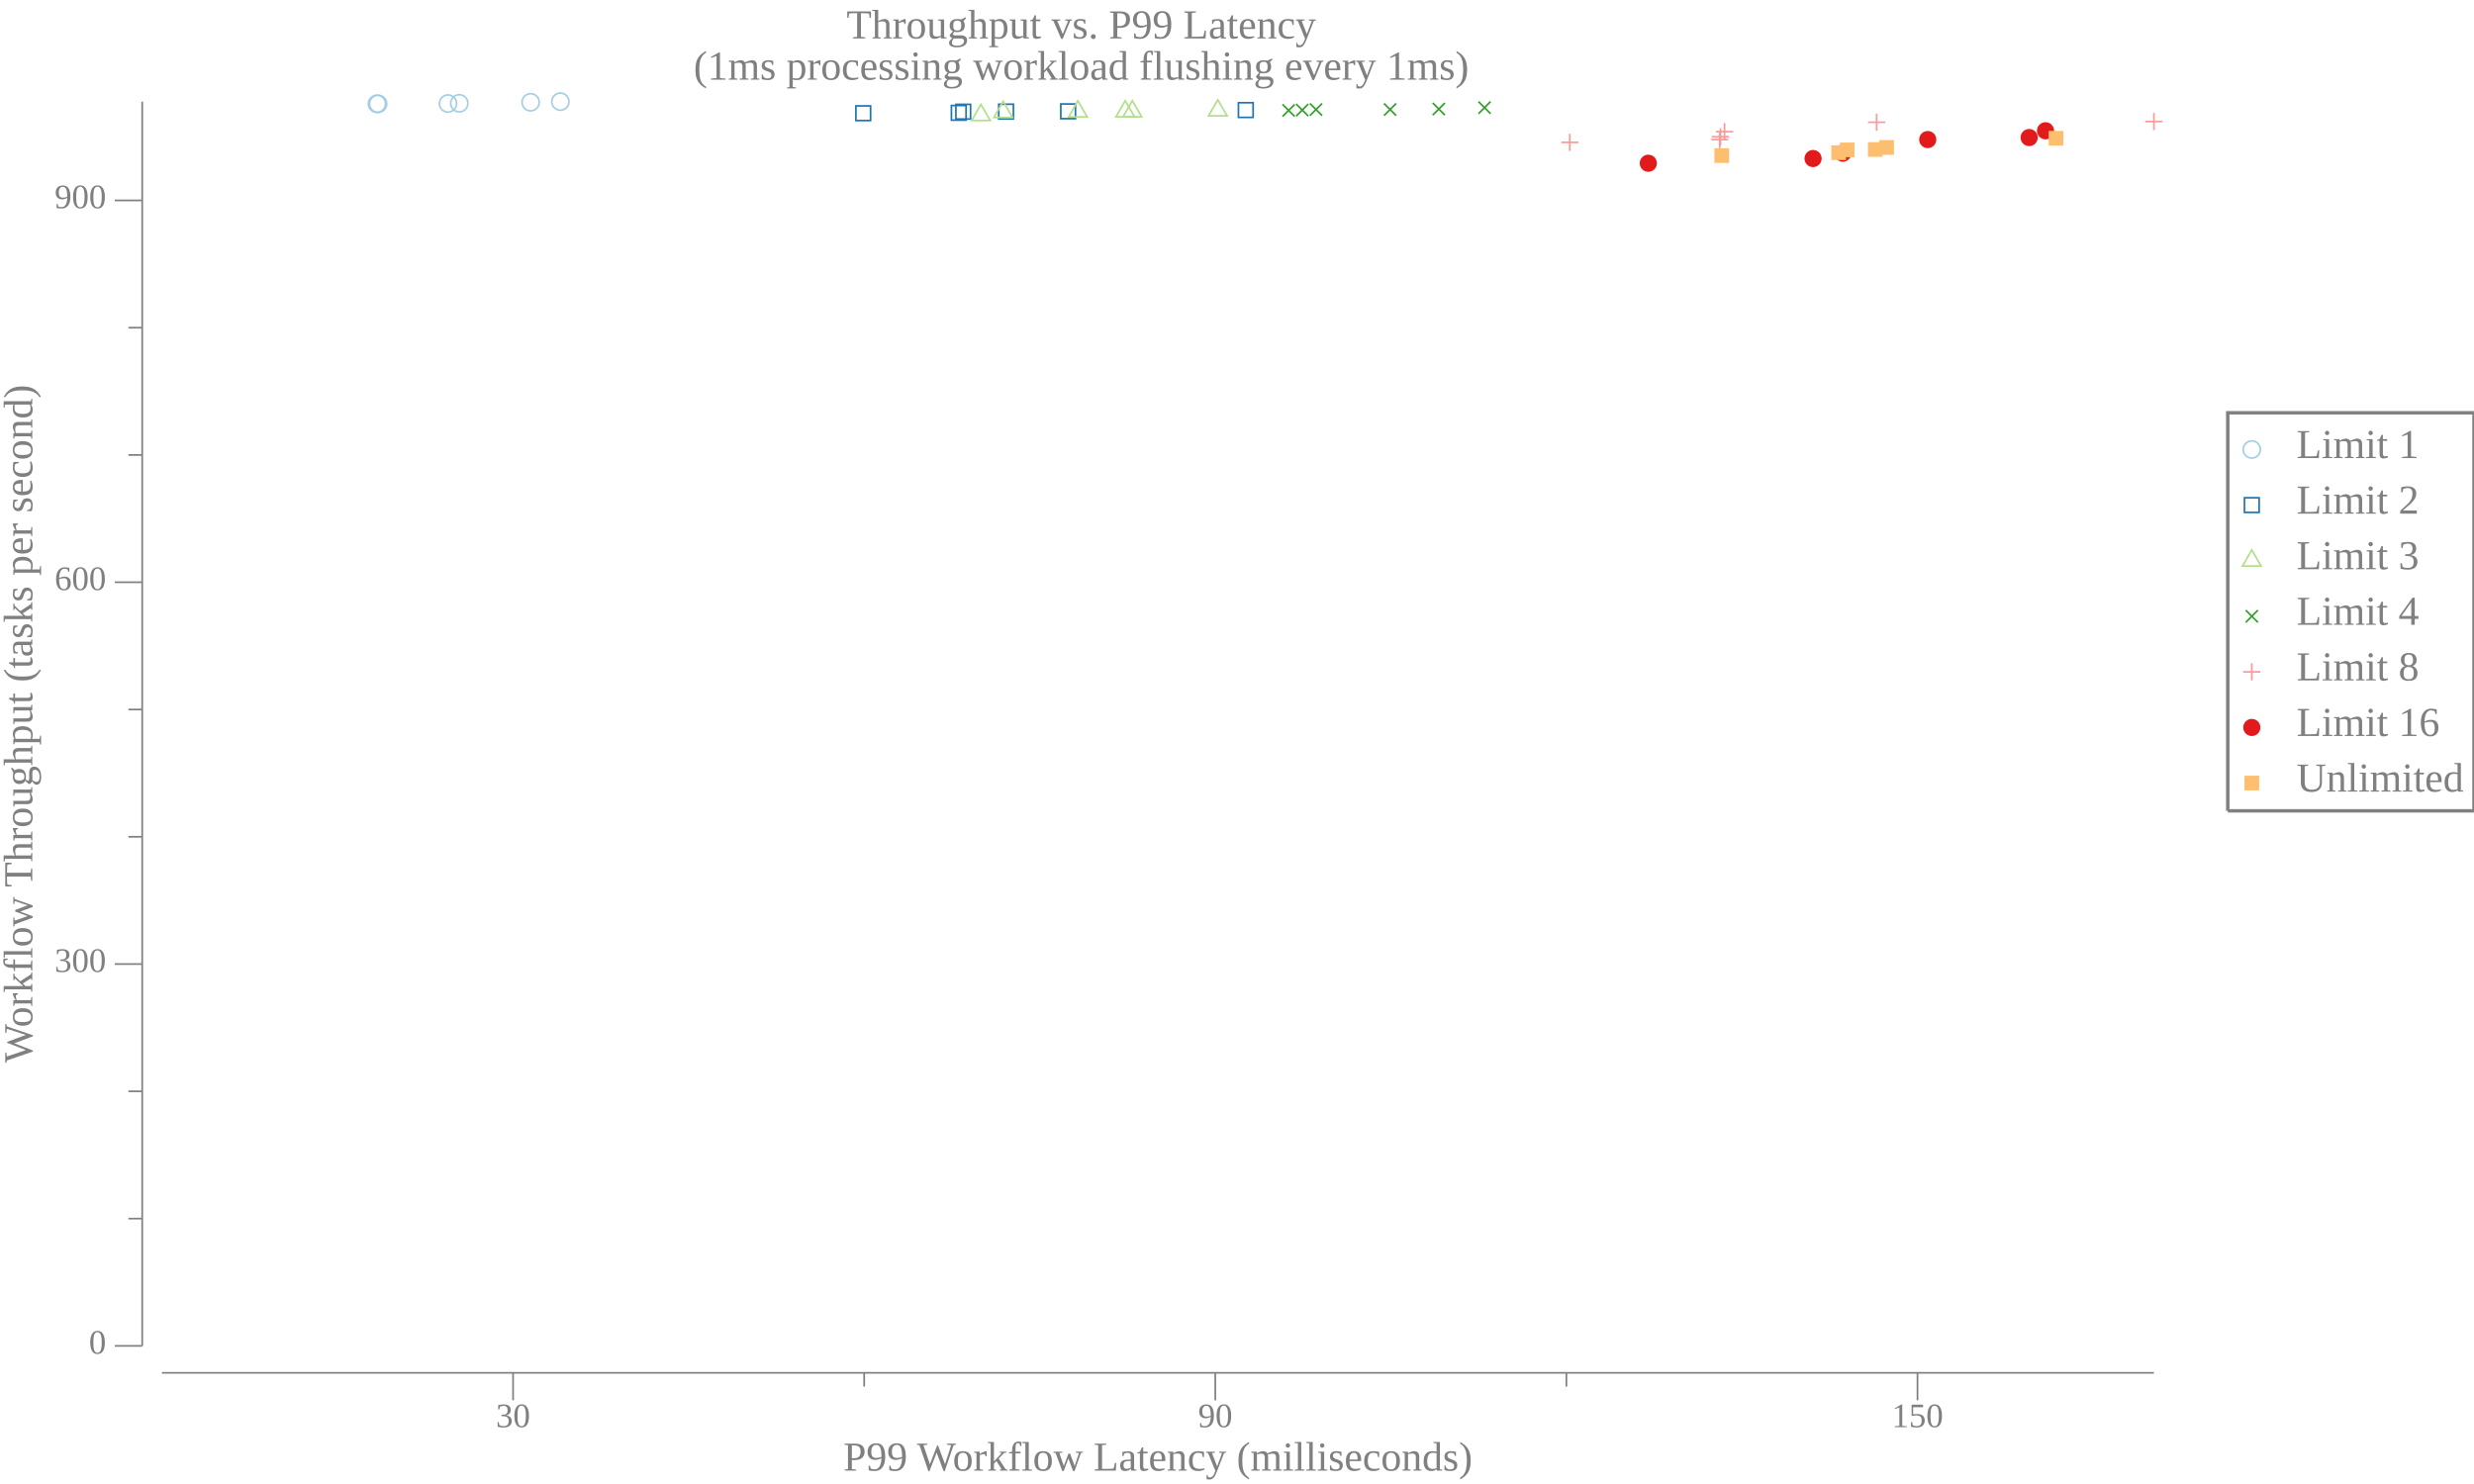
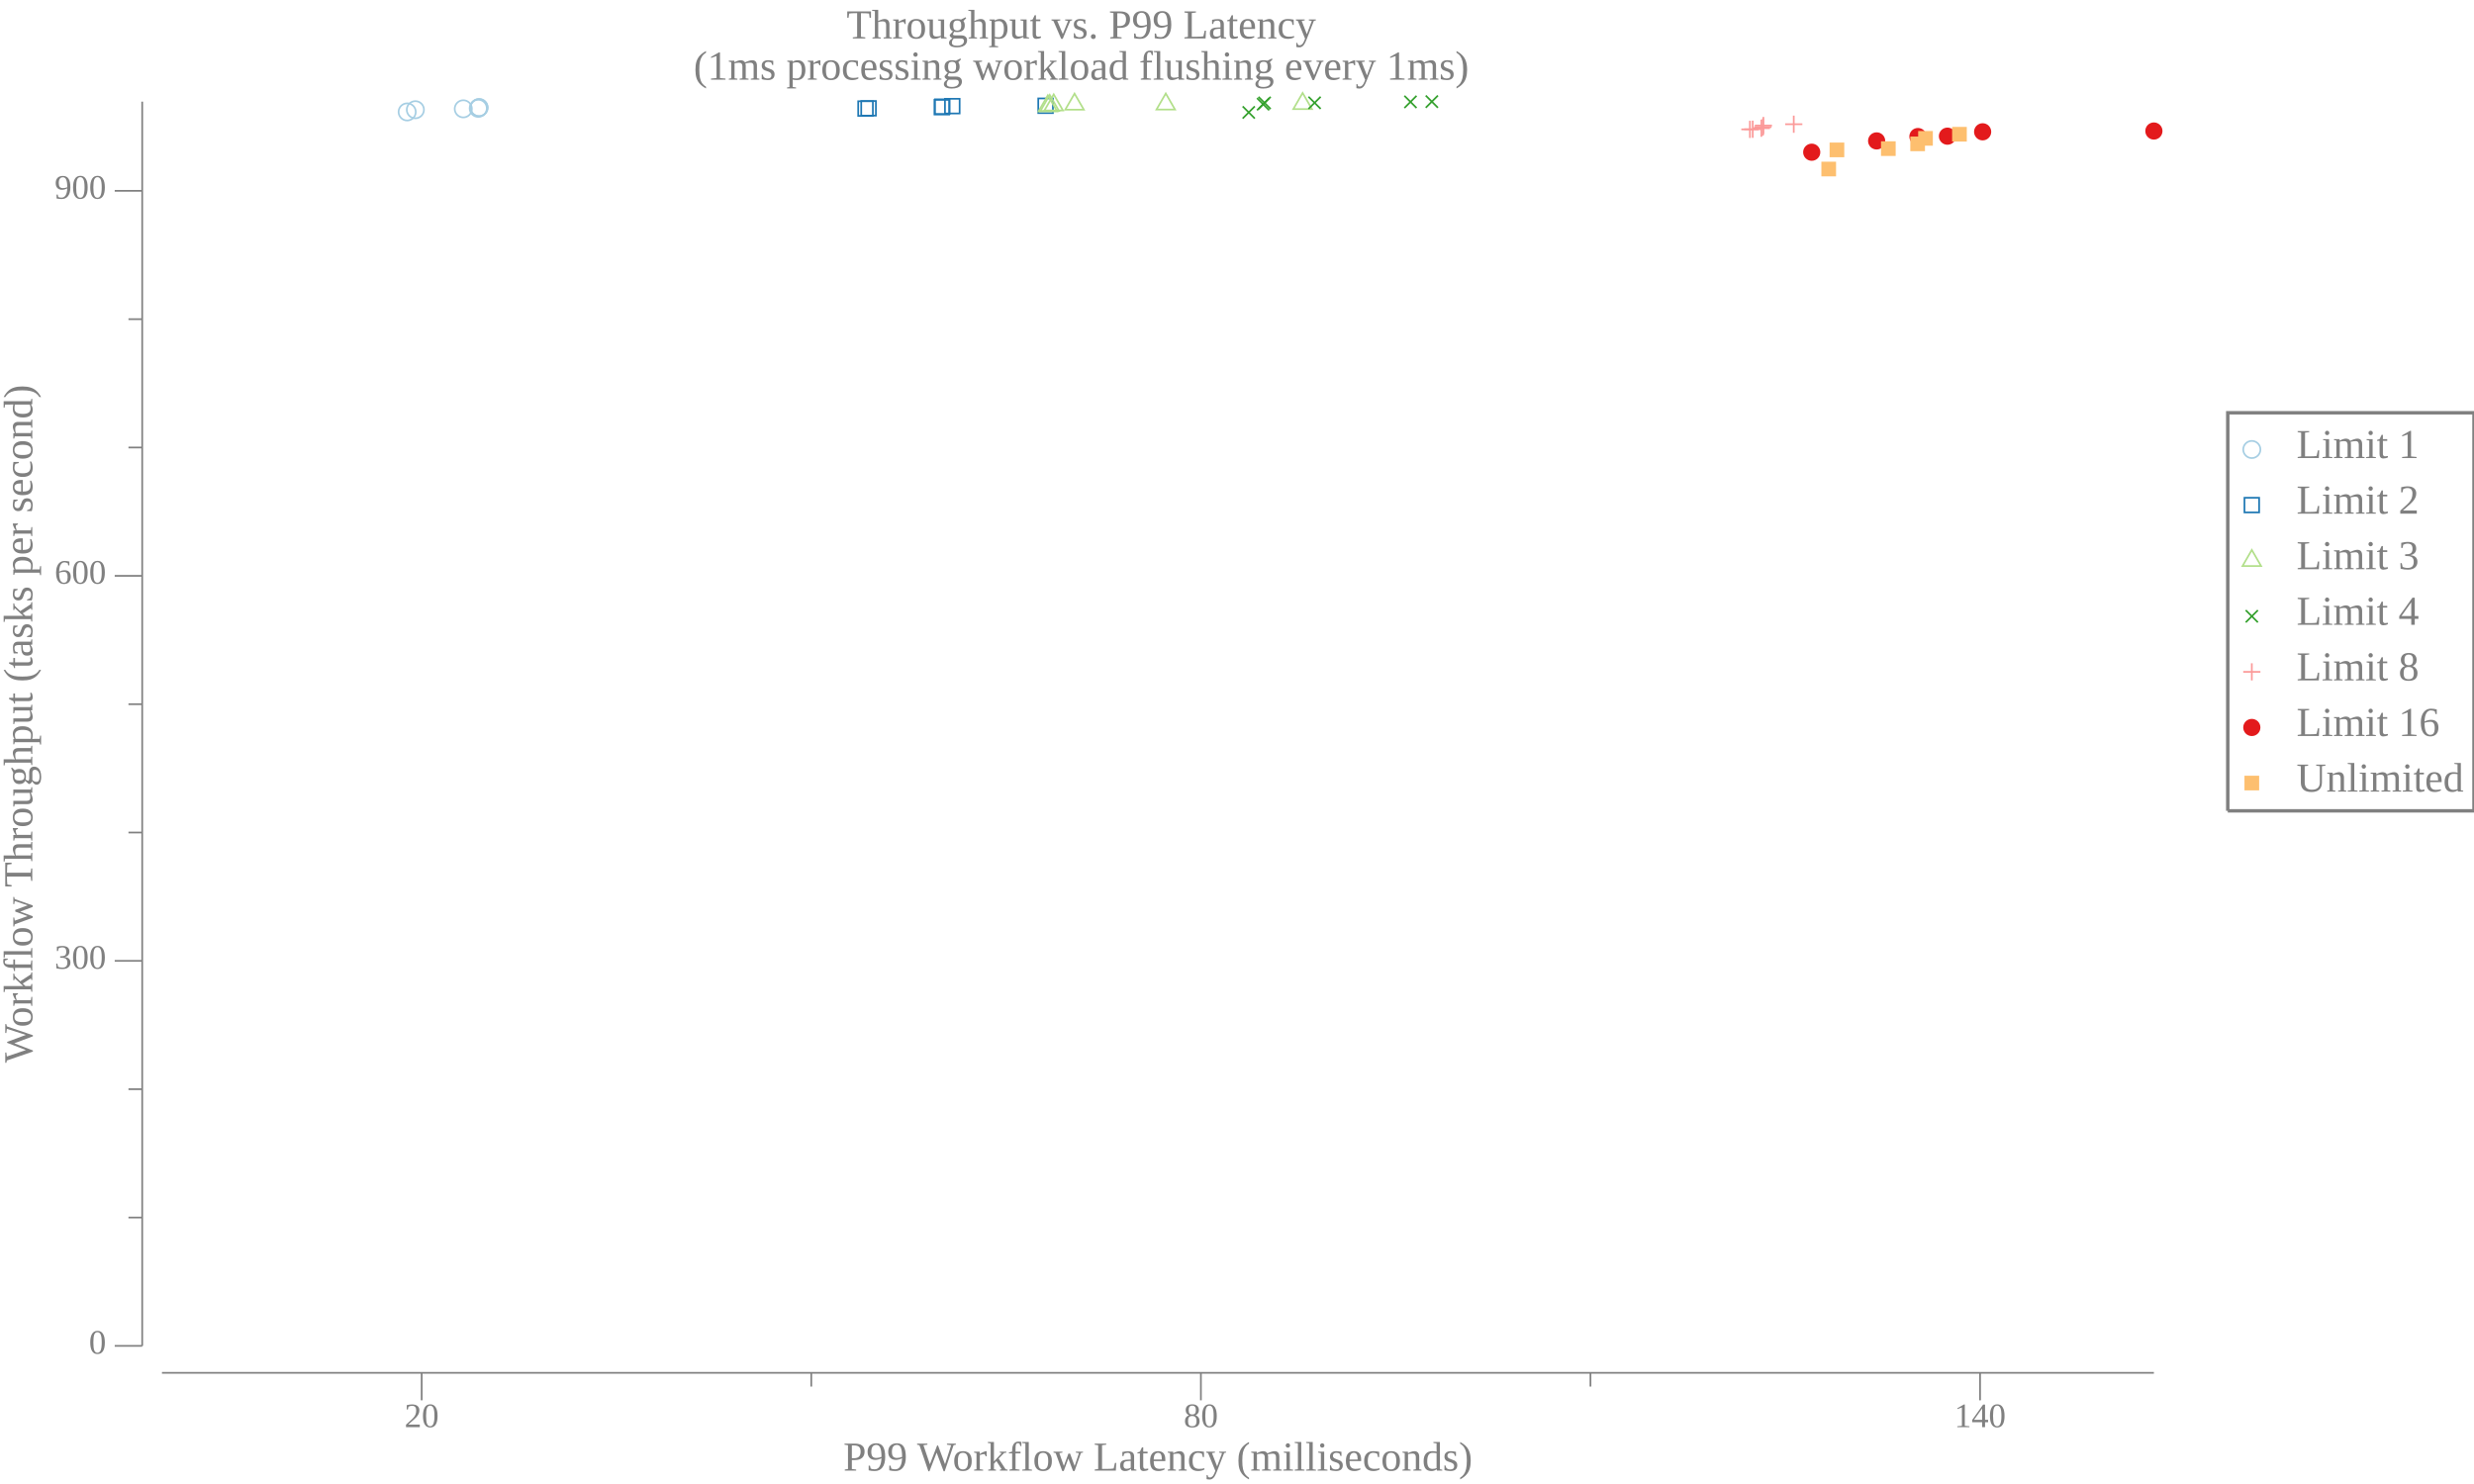
<svg xmlns="http://www.w3.org/2000/svg" width="720pt" height="432pt" viewBox="0 0 720 432">
  <g transform="scale(1, -1) translate(0, -432)">
    <path d="M657.84,301.15A2.5,2.5 0 1 1 652.84,301.15A2.5,2.5 0 1 1 657.84,301.15Z" style="fill:none;stroke:#A6CEE3;stroke-width:0.5" />
    <text x="668.34" y="-298.66" transform="scale(1, -1)" style="font-family:Liberation Serif;font-variant:normal;font-weight:normal;font-style:normal;font-size:12px;fill:#808080">Limit 1</text>
    <path d="M653.2,282.83L657.47,282.83L657.47,287.1L653.2,287.1Z" style="fill:none;stroke:#1F78B4;stroke-width:0.5" />
    <text x="668.34" y="-282.48" transform="scale(1, -1)" style="font-family:Liberation Serif;font-variant:normal;font-weight:normal;font-style:normal;font-size:12px;fill:#808080">Limit 2</text>
    <path d="M655.34,271.91L652.63,267.22L658.04,267.22Z" style="fill:none;stroke:#B2DF8A;stroke-width:0.5" />
    <text x="668.34" y="-266.3" transform="scale(1, -1)" style="font-family:Liberation Serif;font-variant:normal;font-weight:normal;font-style:normal;font-size:12px;fill:#808080">Limit 3</text>
    <path d="M653.57,250.83L657.11,254.37" style="fill:none;stroke:#33A02C;stroke-width:0.5" />
    <path d="M653.57,254.37L657.11,250.83" style="fill:none;stroke:#33A02C;stroke-width:0.5" />
    <text x="668.34" y="-250.11" transform="scale(1, -1)" style="font-family:Liberation Serif;font-variant:normal;font-weight:normal;font-style:normal;font-size:12px;fill:#808080">Limit 4</text>
    <path d="M655.34,238.92L655.34,233.92" style="fill:none;stroke:#FB9A99;stroke-width:0.5" />
    <path d="M652.84,236.42L657.84,236.42" style="fill:none;stroke:#FB9A99;stroke-width:0.5" />
    <text x="668.34" y="-233.93" transform="scale(1, -1)" style="font-family:Liberation Serif;font-variant:normal;font-weight:normal;font-style:normal;font-size:12px;fill:#808080">Limit 8</text>
    <path d="M657.84,220.23A2.5,2.5 0 1 1 652.84,220.23A2.5,2.5 0 1 1 657.84,220.23Z" style="fill:#E31A1C" />
    <text x="668.34" y="-217.75" transform="scale(1, -1)" style="font-family:Liberation Serif;font-variant:normal;font-weight:normal;font-style:normal;font-size:12px;fill:#808080">Limit 16</text>
    <path d="M653.2,201.92L657.47,201.92L657.47,206.18L653.2,206.18Z" style="fill:#FDBF6F" />
    <text x="668.34" y="-201.56" transform="scale(1, -1)" style="font-family:Liberation Serif;font-variant:normal;font-weight:normal;font-style:normal;font-size:12px;fill:#808080">Unlimited</text>
    <path d="M648.34,195.96L648.34,311.84L720,311.84L720,195.96L648.34,195.96" style="fill:none;stroke:#808080" />
    <path d="M0,0L629.34,0L629.34,432L0,432Z" style="fill:#-8000000000000000-8000000000000000-8000000000000000;fill-opacity:0" />
    <text x="246.35" y="-420.81" transform="scale(1, -1)" style="font-family:Liberation Serif;font-variant:normal;font-weight:normal;font-style:normal;font-size:12px;fill:#808080">Throughput vs. P99 Latency</text>
    <text x="201.86" y="-408.81" transform="scale(1, -1)" style="font-family:Liberation Serif;font-variant:normal;font-weight:normal;font-style:normal;font-size:12px;fill:#808080">(1ms processing workload flushing every 1ms)</text>
    <text x="245.43" y="-3.902" transform="scale(1, -1)" style="font-family:Liberation Serif;font-variant:normal;font-weight:normal;font-style:normal;font-size:12px;fill:#808080">P99 Workflow Latency (milliseconds)</text>
-     <text x="144.32" y="-16.541" transform="scale(1, -1)" style="font-family:Liberation Serif;font-variant:normal;font-weight:normal;font-style:normal;font-size:10px;fill:#808080">30</text>
-     <text x="348.68" y="-16.541" transform="scale(1, -1)" style="font-family:Liberation Serif;font-variant:normal;font-weight:normal;font-style:normal;font-size:10px;fill:#808080">90</text>
-     <text x="550.54" y="-16.541" transform="scale(1, -1)" style="font-family:Liberation Serif;font-variant:normal;font-weight:normal;font-style:normal;font-size:10px;fill:#808080">150</text>
-     <path d="M149.32,24.363L149.32,32.363" style="fill:none;stroke:#808080;stroke-width:0.5" />
-     <path d="M353.68,24.363L353.68,32.363" style="fill:none;stroke:#808080;stroke-width:0.5" />
-     <path d="M558.04,24.363L558.04,32.363" style="fill:none;stroke:#808080;stroke-width:0.5" />
-     <path d="M251.5,28.363L251.5,32.363" style="fill:none;stroke:#808080;stroke-width:0.5" />
-     <path d="M455.86,28.363L455.86,32.363" style="fill:none;stroke:#808080;stroke-width:0.5" />
+     <text x="117.72" y="-16.541" transform="scale(1, -1)" style="font-family:Liberation Serif;font-variant:normal;font-weight:normal;font-style:normal;font-size:10px;fill:#808080">20</text>
+     <text x="344.49" y="-16.541" transform="scale(1, -1)" style="font-family:Liberation Serif;font-variant:normal;font-weight:normal;font-style:normal;font-size:10px;fill:#808080">80</text>
+     <text x="568.75" y="-16.541" transform="scale(1, -1)" style="font-family:Liberation Serif;font-variant:normal;font-weight:normal;font-style:normal;font-size:10px;fill:#808080">140</text>
+     <path d="M122.72,24.363L122.72,32.363" style="fill:none;stroke:#808080;stroke-width:0.5" />
+     <path d="M349.49,24.363L349.49,32.363" style="fill:none;stroke:#808080;stroke-width:0.5" />
+     <path d="M576.25,24.363L576.25,32.363" style="fill:none;stroke:#808080;stroke-width:0.5" />
+     <path d="M236.1,28.363L236.1,32.363" style="fill:none;stroke:#808080;stroke-width:0.5" />
+     <path d="M462.87,28.363L462.87,32.363" style="fill:none;stroke:#808080;stroke-width:0.5" />
    <path d="M47.135,32.363L626.84,32.363" style="fill:none;stroke:#808080;stroke-width:0.5" />
    <g transform="rotate(90)">
      <text x="122.59" y="9.387" transform="scale(1, -1)" style="font-family:Liberation Serif;font-variant:normal;font-weight:normal;font-style:normal;font-size:12px;fill:#808080">Workflow Throughput (tasks per second)</text>
    </g>
    <text x="25.885" y="-37.924" transform="scale(1, -1)" style="font-family:Liberation Serif;font-variant:normal;font-weight:normal;font-style:normal;font-size:10px;fill:#808080">0</text>
-     <text x="15.885" y="-149.07" transform="scale(1, -1)" style="font-family:Liberation Serif;font-variant:normal;font-weight:normal;font-style:normal;font-size:10px;fill:#808080">300</text>
-     <text x="15.885" y="-260.23" transform="scale(1, -1)" style="font-family:Liberation Serif;font-variant:normal;font-weight:normal;font-style:normal;font-size:10px;fill:#808080">600</text>
-     <text x="15.885" y="-371.38" transform="scale(1, -1)" style="font-family:Liberation Serif;font-variant:normal;font-weight:normal;font-style:normal;font-size:10px;fill:#808080">900</text>
+     <text x="15.885" y="-150" transform="scale(1, -1)" style="font-family:Liberation Serif;font-variant:normal;font-weight:normal;font-style:normal;font-size:10px;fill:#808080">300</text>
+     <text x="15.885" y="-262.08" transform="scale(1, -1)" style="font-family:Liberation Serif;font-variant:normal;font-weight:normal;font-style:normal;font-size:10px;fill:#808080">600</text>
+     <text x="15.885" y="-374.16" transform="scale(1, -1)" style="font-family:Liberation Serif;font-variant:normal;font-weight:normal;font-style:normal;font-size:10px;fill:#808080">900</text>
    <path d="M33.385,40.209L41.385,40.209" style="fill:none;stroke:#808080;stroke-width:0.5" />
-     <path d="M33.385,151.36L41.385,151.36" style="fill:none;stroke:#808080;stroke-width:0.5" />
-     <path d="M33.385,262.51L41.385,262.51" style="fill:none;stroke:#808080;stroke-width:0.5" />
-     <path d="M33.385,373.66L41.385,373.66" style="fill:none;stroke:#808080;stroke-width:0.5" />
-     <path d="M37.385,77.259L41.385,77.259" style="fill:none;stroke:#808080;stroke-width:0.5" />
-     <path d="M37.385,114.31L41.385,114.31" style="fill:none;stroke:#808080;stroke-width:0.5" />
-     <path d="M37.385,188.41L41.385,188.41" style="fill:none;stroke:#808080;stroke-width:0.5" />
-     <path d="M37.385,225.46L41.385,225.46" style="fill:none;stroke:#808080;stroke-width:0.5" />
-     <path d="M37.385,299.56L41.385,299.56" style="fill:none;stroke:#808080;stroke-width:0.5" />
-     <path d="M37.385,336.61L41.385,336.61" style="fill:none;stroke:#808080;stroke-width:0.5" />
+     <path d="M33.385,152.29L41.385,152.29" style="fill:none;stroke:#808080;stroke-width:0.5" />
+     <path d="M33.385,264.37L41.385,264.37" style="fill:none;stroke:#808080;stroke-width:0.5" />
+     <path d="M33.385,376.45L41.385,376.45" style="fill:none;stroke:#808080;stroke-width:0.5" />
+     <path d="M37.385,77.569L41.385,77.569" style="fill:none;stroke:#808080;stroke-width:0.5" />
+     <path d="M37.385,114.93L41.385,114.93" style="fill:none;stroke:#808080;stroke-width:0.5" />
+     <path d="M37.385,189.65L41.385,189.65" style="fill:none;stroke:#808080;stroke-width:0.5" />
+     <path d="M37.385,227.01L41.385,227.01" style="fill:none;stroke:#808080;stroke-width:0.5" />
+     <path d="M37.385,301.73L41.385,301.73" style="fill:none;stroke:#808080;stroke-width:0.5" />
+     <path d="M37.385,339.09L41.385,339.09" style="fill:none;stroke:#808080;stroke-width:0.5" />
    <path d="M41.385,40.209L41.385,402.41" style="fill:none;stroke:#808080;stroke-width:0.5" />
-     <path d="M112.2,401.78A2.5,2.5 0 1 1 107.2,401.78A2.5,2.5 0 1 1 112.2,401.78Z" style="fill:none;stroke:#A6CEE3;stroke-width:0.5" />
-     <path d="M112.54,401.78A2.5,2.5 0 1 1 107.54,401.78A2.5,2.5 0 1 1 112.54,401.78Z" style="fill:none;stroke:#A6CEE3;stroke-width:0.5" />
-     <path d="M132.88,401.86A2.5,2.5 0 1 1 127.88,401.86A2.5,2.5 0 1 1 132.88,401.86Z" style="fill:none;stroke:#A6CEE3;stroke-width:0.5" />
-     <path d="M136.17,401.93A2.5,2.5 0 1 1 131.17,401.93A2.5,2.5 0 1 1 136.17,401.93Z" style="fill:none;stroke:#A6CEE3;stroke-width:0.5" />
-     <path d="M156.93,402.23A2.5,2.5 0 1 1 151.93,402.23A2.5,2.5 0 1 1 156.93,402.23Z" style="fill:none;stroke:#A6CEE3;stroke-width:0.5" />
-     <path d="M165.58,402.41A2.5,2.5 0 1 1 160.58,402.41A2.5,2.5 0 1 1 165.58,402.41Z" style="fill:none;stroke:#A6CEE3;stroke-width:0.5" />
-     <path d="M249.09,396.91L253.36,396.91L253.36,401.17L249.09,401.17Z" style="fill:none;stroke:#1F78B4;stroke-width:0.5" />
-     <path d="M276.89,397.02L281.15,397.02L281.15,401.29L276.89,401.29Z" style="fill:none;stroke:#1F78B4;stroke-width:0.5" />
-     <path d="M278.19,397.35L282.46,397.35L282.46,401.62L278.19,401.62Z" style="fill:none;stroke:#1F78B4;stroke-width:0.5" />
-     <path d="M290.66,397.39L294.93,397.39L294.93,401.66L290.66,401.66Z" style="fill:none;stroke:#1F78B4;stroke-width:0.5" />
-     <path d="M308.72,397.46L312.99,397.46L312.99,401.73L308.72,401.73Z" style="fill:none;stroke:#1F78B4;stroke-width:0.5" />
-     <path d="M360.42,397.83L364.69,397.83L364.69,402.1L360.42,402.1Z" style="fill:none;stroke:#1F78B4;stroke-width:0.5" />
-     <path d="M285.48,401.61L282.78,396.92L288.19,396.92Z" style="fill:none;stroke:#B2DF8A;stroke-width:0.5" />
-     <path d="M291.95,402.5L289.25,397.81L294.66,397.81Z" style="fill:none;stroke:#B2DF8A;stroke-width:0.5" />
-     <path d="M313.69,402.65L310.99,397.96L316.4,397.96Z" style="fill:none;stroke:#B2DF8A;stroke-width:0.5" />
-     <path d="M327.47,402.68L324.77,398L330.18,398Z" style="fill:none;stroke:#B2DF8A;stroke-width:0.5" />
-     <path d="M329.54,402.68L326.84,398L332.25,398Z" style="fill:none;stroke:#B2DF8A;stroke-width:0.5" />
-     <path d="M354.41,402.94L351.71,398.26L357.12,398.26Z" style="fill:none;stroke:#B2DF8A;stroke-width:0.5" />
-     <path d="M373.25,398.09L376.79,401.62" style="fill:none;stroke:#33A02C;stroke-width:0.5" />
-     <path d="M373.25,401.62L376.79,398.09" style="fill:none;stroke:#33A02C;stroke-width:0.5" />
-     <path d="M377.21,398.2L380.75,401.73" style="fill:none;stroke:#33A02C;stroke-width:0.5" />
-     <path d="M377.21,401.73L380.75,398.2" style="fill:none;stroke:#33A02C;stroke-width:0.5" />
-     <path d="M381.22,398.35L384.76,401.88" style="fill:none;stroke:#33A02C;stroke-width:0.5" />
-     <path d="M381.22,401.88L384.76,398.35" style="fill:none;stroke:#33A02C;stroke-width:0.5" />
-     <path d="M402.78,398.35L406.32,401.88" style="fill:none;stroke:#33A02C;stroke-width:0.5" />
-     <path d="M402.78,401.88L406.32,398.35" style="fill:none;stroke:#33A02C;stroke-width:0.5" />
-     <path d="M416.96,398.5L420.5,402.03" style="fill:none;stroke:#33A02C;stroke-width:0.5" />
-     <path d="M416.96,402.03L420.5,398.5" style="fill:none;stroke:#33A02C;stroke-width:0.5" />
-     <path d="M430.27,398.9L433.8,402.44" style="fill:none;stroke:#33A02C;stroke-width:0.5" />
-     <path d="M430.27,402.44L433.8,398.9" style="fill:none;stroke:#33A02C;stroke-width:0.5" />
-     <path d="M456.85,393.06L456.85,388.06" style="fill:none;stroke:#FB9A99;stroke-width:0.5" />
-     <path d="M454.35,390.56L459.35,390.56" style="fill:none;stroke:#FB9A99;stroke-width:0.5" />
-     <path d="M500.48,393.87L500.48,388.87" style="fill:none;stroke:#FB9A99;stroke-width:0.5" />
-     <path d="M497.98,391.37L502.98,391.37" style="fill:none;stroke:#FB9A99;stroke-width:0.5" />
-     <path d="M500.71,394.69L500.71,389.69" style="fill:none;stroke:#FB9A99;stroke-width:0.5" />
-     <path d="M498.21,392.19L503.21,392.19" style="fill:none;stroke:#FB9A99;stroke-width:0.5" />
-     <path d="M501.89,396.17L501.89,391.17" style="fill:none;stroke:#FB9A99;stroke-width:0.5" />
-     <path d="M499.39,393.67L504.39,393.67" style="fill:none;stroke:#FB9A99;stroke-width:0.5" />
-     <path d="M546.15,398.91L546.15,393.91" style="fill:none;stroke:#FB9A99;stroke-width:0.5" />
-     <path d="M543.65,396.41L548.65,396.41" style="fill:none;stroke:#FB9A99;stroke-width:0.5" />
-     <path d="M626.84,399.13L626.84,394.13" style="fill:none;stroke:#FB9A99;stroke-width:0.5" />
-     <path d="M624.34,396.63L629.34,396.63" style="fill:none;stroke:#FB9A99;stroke-width:0.5" />
-     <path d="M482.2,384.48A2.5,2.5 0 1 1 477.2,384.48A2.5,2.5 0 1 1 482.2,384.48Z" style="fill:#E31A1C" />
-     <path d="M530.15,385.85A2.5,2.5 0 1 1 525.15,385.85A2.5,2.5 0 1 1 530.15,385.85Z" style="fill:#E31A1C" />
-     <path d="M538.8,387.41A2.5,2.5 0 1 1 533.8,387.41A2.5,2.5 0 1 1 538.8,387.41Z" style="fill:#E31A1C" />
-     <path d="M563.52,391.37A2.5,2.5 0 1 1 558.52,391.37A2.5,2.5 0 1 1 563.52,391.37Z" style="fill:#E31A1C" />
-     <path d="M593.04,391.96A2.5,2.5 0 1 1 588.04,391.96A2.5,2.5 0 1 1 593.04,391.96Z" style="fill:#E31A1C" />
-     <path d="M597.8,393.93A2.5,2.5 0 1 1 592.8,393.93A2.5,2.5 0 1 1 597.8,393.93Z" style="fill:#E31A1C" />
-     <path d="M498.93,384.57L503.2,384.57L503.2,388.84L498.93,388.84Z" style="fill:#FDBF6F" />
-     <path d="M532.96,385.42L537.23,385.42L537.23,389.69L532.96,389.69Z" style="fill:#FDBF6F" />
-     <path d="M535.46,386.24L539.73,386.24L539.73,390.5L535.46,390.5Z" style="fill:#FDBF6F" />
-     <path d="M543.62,386.35L547.89,386.35L547.89,390.62L543.62,390.62Z" style="fill:#FDBF6F" />
-     <path d="M546.93,386.94L551.2,386.94L551.2,391.21L546.93,391.21Z" style="fill:#FDBF6F" />
-     <path d="M596.22,389.61L600.49,389.61L600.49,393.88L596.22,393.88Z" style="fill:#FDBF6F" />
+     <path d="M121,399.42A2.5,2.5 0 1 1 116,399.42A2.5,2.5 0 1 1 121,399.42Z" style="fill:none;stroke:#A6CEE3;stroke-width:0.5" />
+     <path d="M123.38,400.06A2.5,2.5 0 1 1 118.38,400.06A2.5,2.5 0 1 1 123.38,400.06Z" style="fill:none;stroke:#A6CEE3;stroke-width:0.5" />
+     <path d="M137.33,400.32A2.5,2.5 0 1 1 132.33,400.32A2.5,2.5 0 1 1 137.33,400.32Z" style="fill:none;stroke:#A6CEE3;stroke-width:0.5" />
+     <path d="M141.68,400.47A2.5,2.5 0 1 1 136.68,400.47A2.5,2.5 0 1 1 141.68,400.47Z" style="fill:none;stroke:#A6CEE3;stroke-width:0.5" />
+     <path d="M141.89,400.66A2.5,2.5 0 1 1 136.89,400.66A2.5,2.5 0 1 1 141.89,400.66Z" style="fill:none;stroke:#A6CEE3;stroke-width:0.5" />
+     <path d="M141.94,400.69A2.5,2.5 0 1 1 136.94,400.69A2.5,2.5 0 1 1 141.94,400.69Z" style="fill:none;stroke:#A6CEE3;stroke-width:0.5" />
+     <path d="M249.76,398.26L254.03,398.26L254.03,402.53L249.76,402.53Z" style="fill:none;stroke:#1F78B4;stroke-width:0.5" />
+     <path d="M250.64,398.34L254.91,398.34L254.91,402.6L250.64,402.6Z" style="fill:none;stroke:#1F78B4;stroke-width:0.5" />
+     <path d="M271.96,398.67L276.23,398.67L276.23,402.94L271.96,402.94Z" style="fill:none;stroke:#1F78B4;stroke-width:0.5" />
+     <path d="M272.1,398.82L276.37,398.82L276.37,403.09L272.1,403.09Z" style="fill:none;stroke:#1F78B4;stroke-width:0.5" />
+     <path d="M275.01,398.97L279.28,398.97L279.28,403.24L275.01,403.24Z" style="fill:none;stroke:#1F78B4;stroke-width:0.5" />
+     <path d="M302.16,399.08L306.43,399.08L306.43,403.35L302.16,403.35Z" style="fill:none;stroke:#1F78B4;stroke-width:0.5" />
+     <path d="M304.95,404.27L302.24,399.58L307.65,399.58Z" style="fill:none;stroke:#B2DF8A;stroke-width:0.5" />
+     <path d="M305.5,404.38L302.79,399.69L308.2,399.69Z" style="fill:none;stroke:#B2DF8A;stroke-width:0.5" />
+     <path d="M306.66,404.53L303.95,399.84L309.36,399.84Z" style="fill:none;stroke:#B2DF8A;stroke-width:0.5" />
+     <path d="M312.72,404.75L310.02,400.07L315.43,400.07Z" style="fill:none;stroke:#B2DF8A;stroke-width:0.5" />
+     <path d="M339.27,404.79L336.56,400.1L341.97,400.1Z" style="fill:none;stroke:#B2DF8A;stroke-width:0.5" />
+     <path d="M379.1,404.94L376.39,400.25L381.81,400.25Z" style="fill:none;stroke:#B2DF8A;stroke-width:0.5" />
+     <path d="M361.65,397.51L365.18,401.04" style="fill:none;stroke:#33A02C;stroke-width:0.5" />
+     <path d="M361.65,401.04L365.18,397.51" style="fill:none;stroke:#33A02C;stroke-width:0.5" />
+     <path d="M365.83,399.9L369.36,403.43" style="fill:none;stroke:#33A02C;stroke-width:0.5" />
+     <path d="M365.83,403.43L369.36,399.9" style="fill:none;stroke:#33A02C;stroke-width:0.5" />
+     <path d="M366.26,400.27L369.8,403.81" style="fill:none;stroke:#33A02C;stroke-width:0.5" />
+     <path d="M366.26,403.81L369.8,400.27" style="fill:none;stroke:#33A02C;stroke-width:0.5" />
+     <path d="M380.81,400.31L384.35,403.84" style="fill:none;stroke:#33A02C;stroke-width:0.5" />
+     <path d="M380.81,403.84L384.35,400.31" style="fill:none;stroke:#33A02C;stroke-width:0.5" />
+     <path d="M408.72,400.57L412.25,404.11" style="fill:none;stroke:#33A02C;stroke-width:0.5" />
+     <path d="M408.72,404.11L412.25,400.57" style="fill:none;stroke:#33A02C;stroke-width:0.5" />
+     <path d="M414.93,400.64L418.47,404.18" style="fill:none;stroke:#33A02C;stroke-width:0.5" />
+     <path d="M414.93,404.18L418.47,400.64" style="fill:none;stroke:#33A02C;stroke-width:0.5" />
+     <path d="M509.27,396.84L509.27,391.84" style="fill:none;stroke:#FB9A99;stroke-width:0.5" />
+     <path d="M506.77,394.34L511.77,394.34" style="fill:none;stroke:#FB9A99;stroke-width:0.5" />
+     <path d="M510.09,396.88L510.09,391.88" style="fill:none;stroke:#FB9A99;stroke-width:0.5" />
+     <path d="M507.59,394.38L512.59,394.38" style="fill:none;stroke:#FB9A99;stroke-width:0.5" />
+     <path d="M512.61,397.18L512.61,392.18" style="fill:none;stroke:#FB9A99;stroke-width:0.5" />
+     <path d="M510.11,394.68L515.11,394.68" style="fill:none;stroke:#FB9A99;stroke-width:0.5" />
+     <path d="M513.06,397.51L513.06,392.51" style="fill:none;stroke:#FB9A99;stroke-width:0.5" />
+     <path d="M510.56,395.01L515.56,395.01" style="fill:none;stroke:#FB9A99;stroke-width:0.5" />
+     <path d="M513.19,397.96L513.19,392.96" style="fill:none;stroke:#FB9A99;stroke-width:0.5" />
+     <path d="M510.69,395.46L515.69,395.46" style="fill:none;stroke:#FB9A99;stroke-width:0.5" />
+     <path d="M522.03,398.34L522.03,393.34" style="fill:none;stroke:#FB9A99;stroke-width:0.5" />
+     <path d="M519.53,395.84L524.53,395.84" style="fill:none;stroke:#FB9A99;stroke-width:0.5" />
+     <path d="M529.76,387.69A2.5,2.5 0 1 1 524.76,387.69A2.5,2.5 0 1 1 529.76,387.69Z" style="fill:#E31A1C" />
+     <path d="M548.65,390.98A2.5,2.5 0 1 1 543.65,390.98A2.5,2.5 0 1 1 548.65,390.98Z" style="fill:#E31A1C" />
+     <path d="M560.67,392.25A2.5,2.5 0 1 1 555.67,392.25A2.5,2.5 0 1 1 560.67,392.25Z" style="fill:#E31A1C" />
+     <path d="M569.26,392.36A2.5,2.5 0 1 1 564.26,392.36A2.5,2.5 0 1 1 569.26,392.36Z" style="fill:#E31A1C" />
+     <path d="M579.5,393.63A2.5,2.5 0 1 1 574.5,393.63A2.5,2.5 0 1 1 579.5,393.63Z" style="fill:#E31A1C" />
+     <path d="M629.34,393.86A2.5,2.5 0 1 1 624.34,393.86A2.5,2.5 0 1 1 629.34,393.86Z" style="fill:#E31A1C" />
+     <path d="M530.07,380.66L534.34,380.66L534.34,384.93L530.07,384.93Z" style="fill:#FDBF6F" />
+     <path d="M532.46,386.23L536.73,386.23L536.73,390.5L532.46,390.5Z" style="fill:#FDBF6F" />
+     <path d="M547.42,386.6L551.69,386.6L551.69,390.87L547.42,390.87Z" style="fill:#FDBF6F" />
+     <path d="M555.95,387.99L560.22,387.99L560.22,392.25L555.95,392.25Z" style="fill:#FDBF6F" />
+     <path d="M558.24,389.59L562.51,389.59L562.51,393.86L558.24,393.86Z" style="fill:#FDBF6F" />
+     <path d="M568.12,390.79L572.39,390.79L572.39,395.06L568.12,395.06Z" style="fill:#FDBF6F" />
  </g>
</svg>
